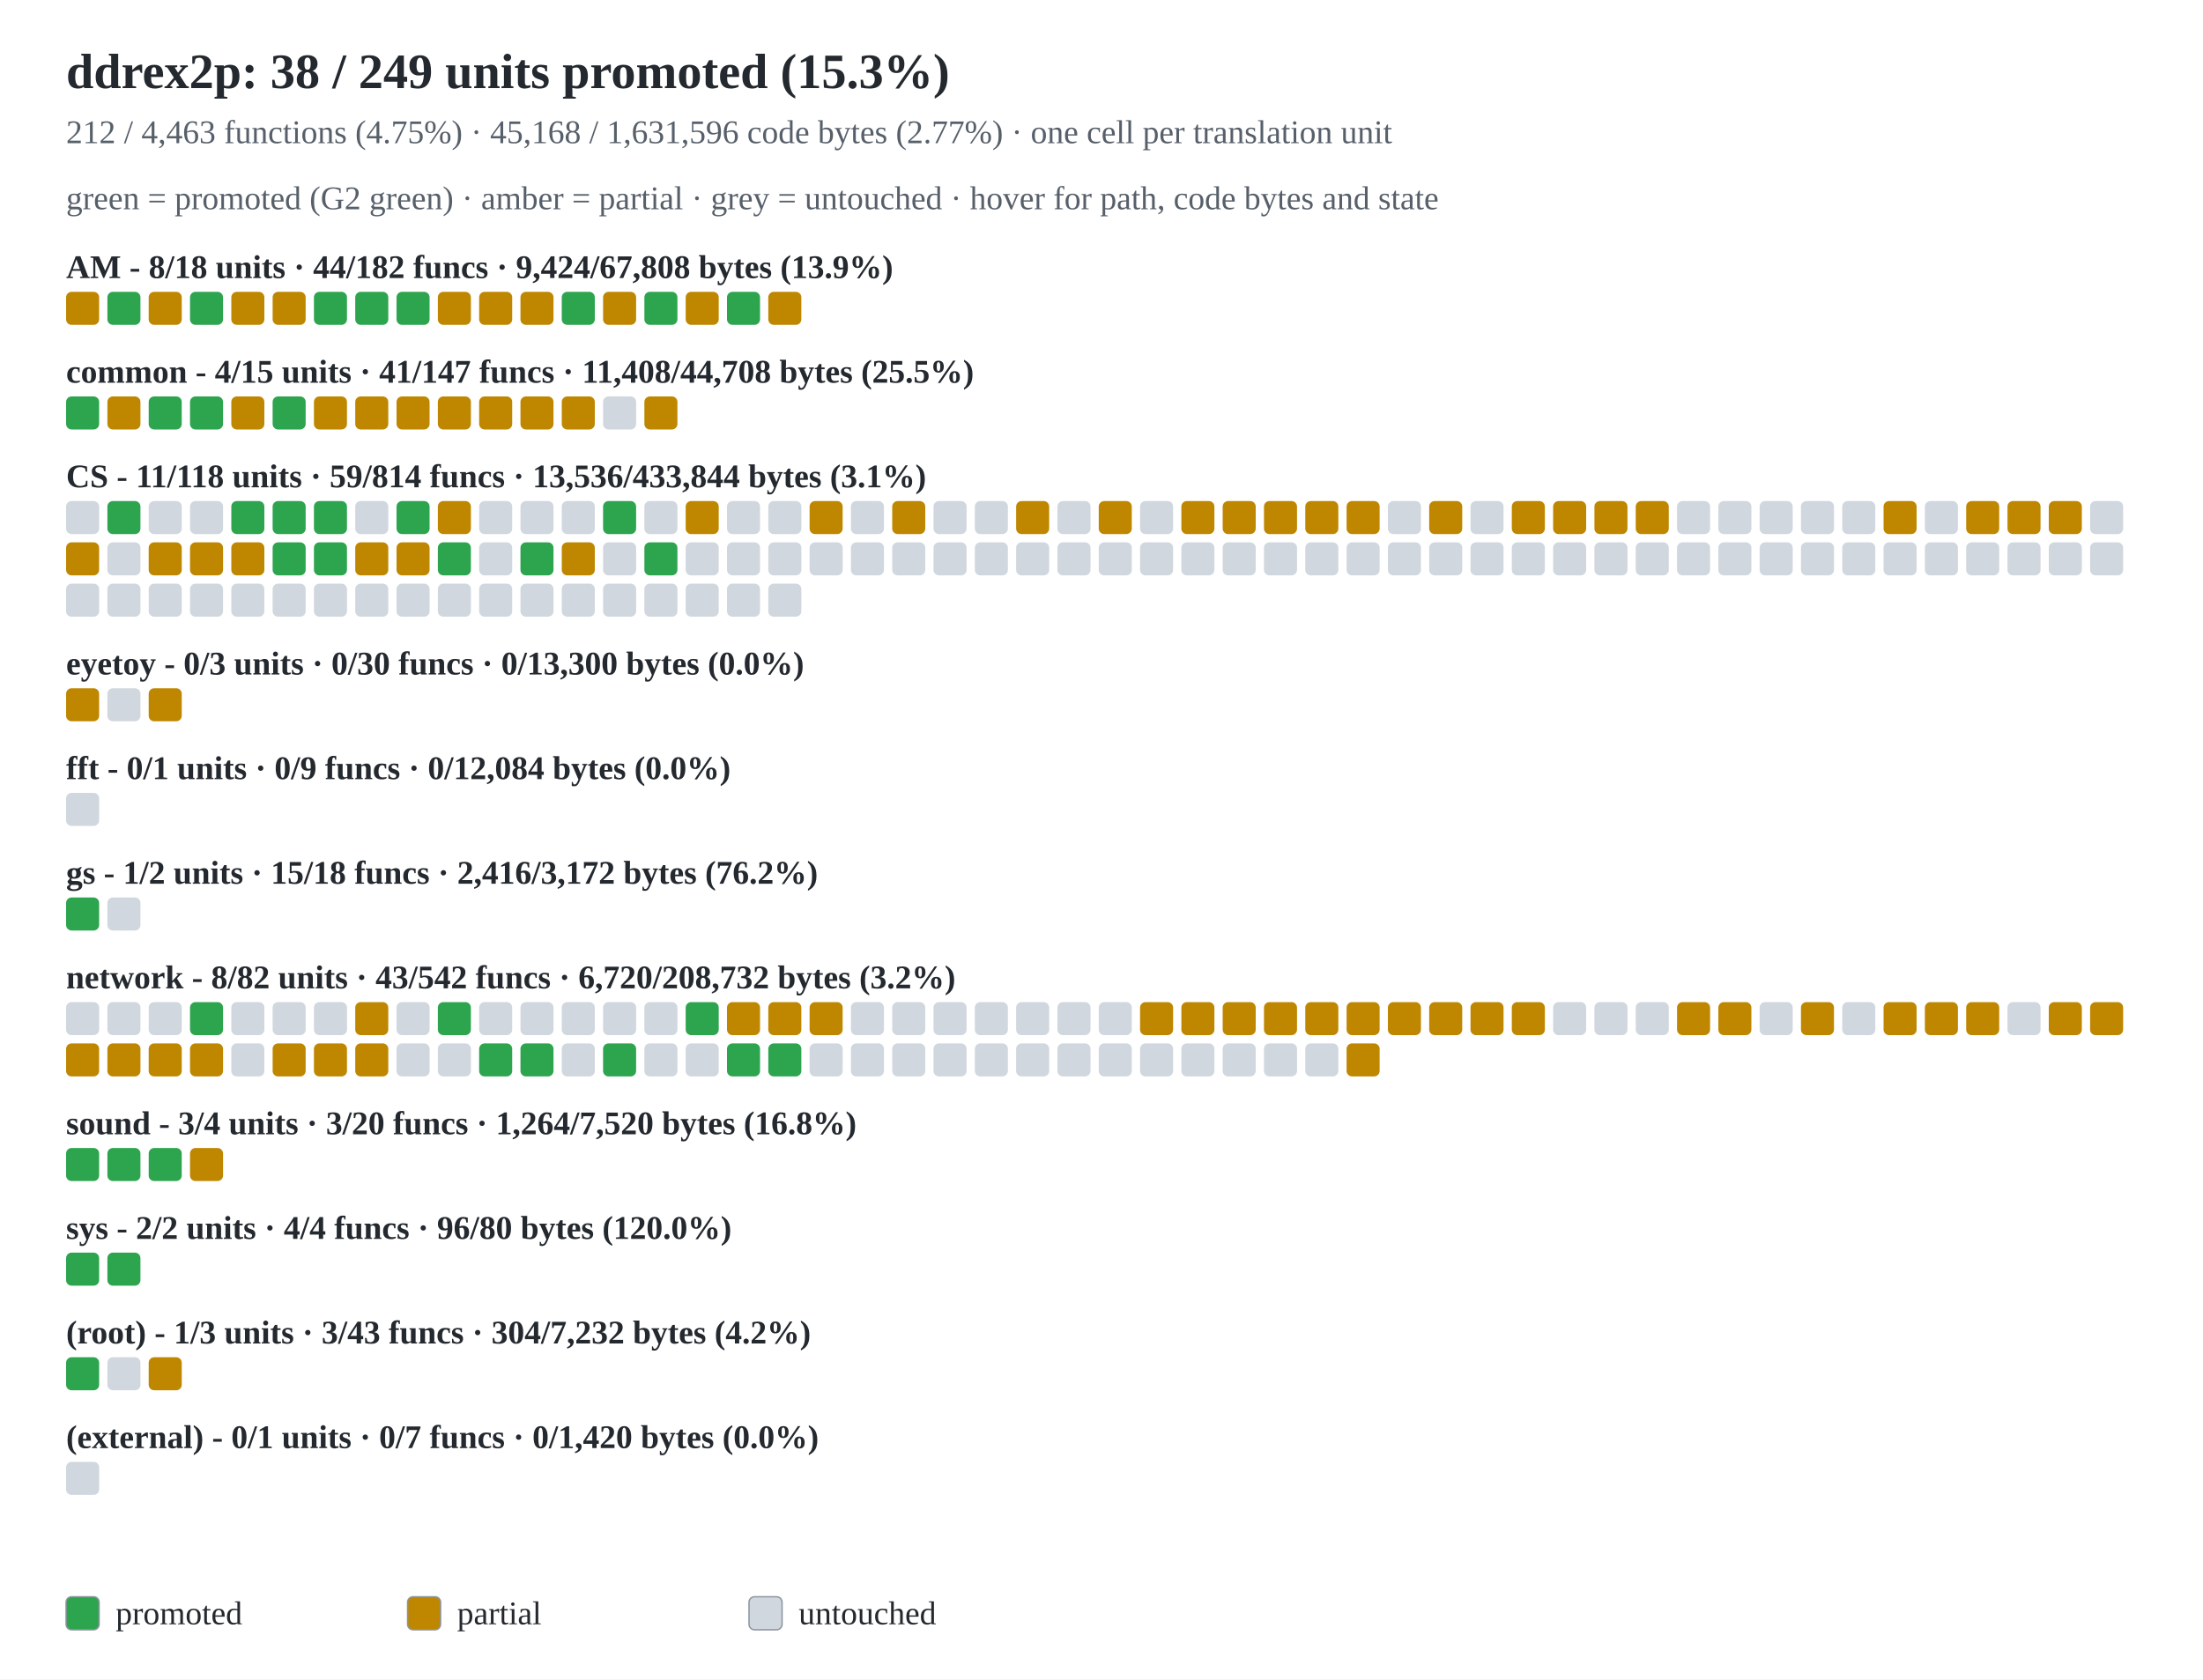
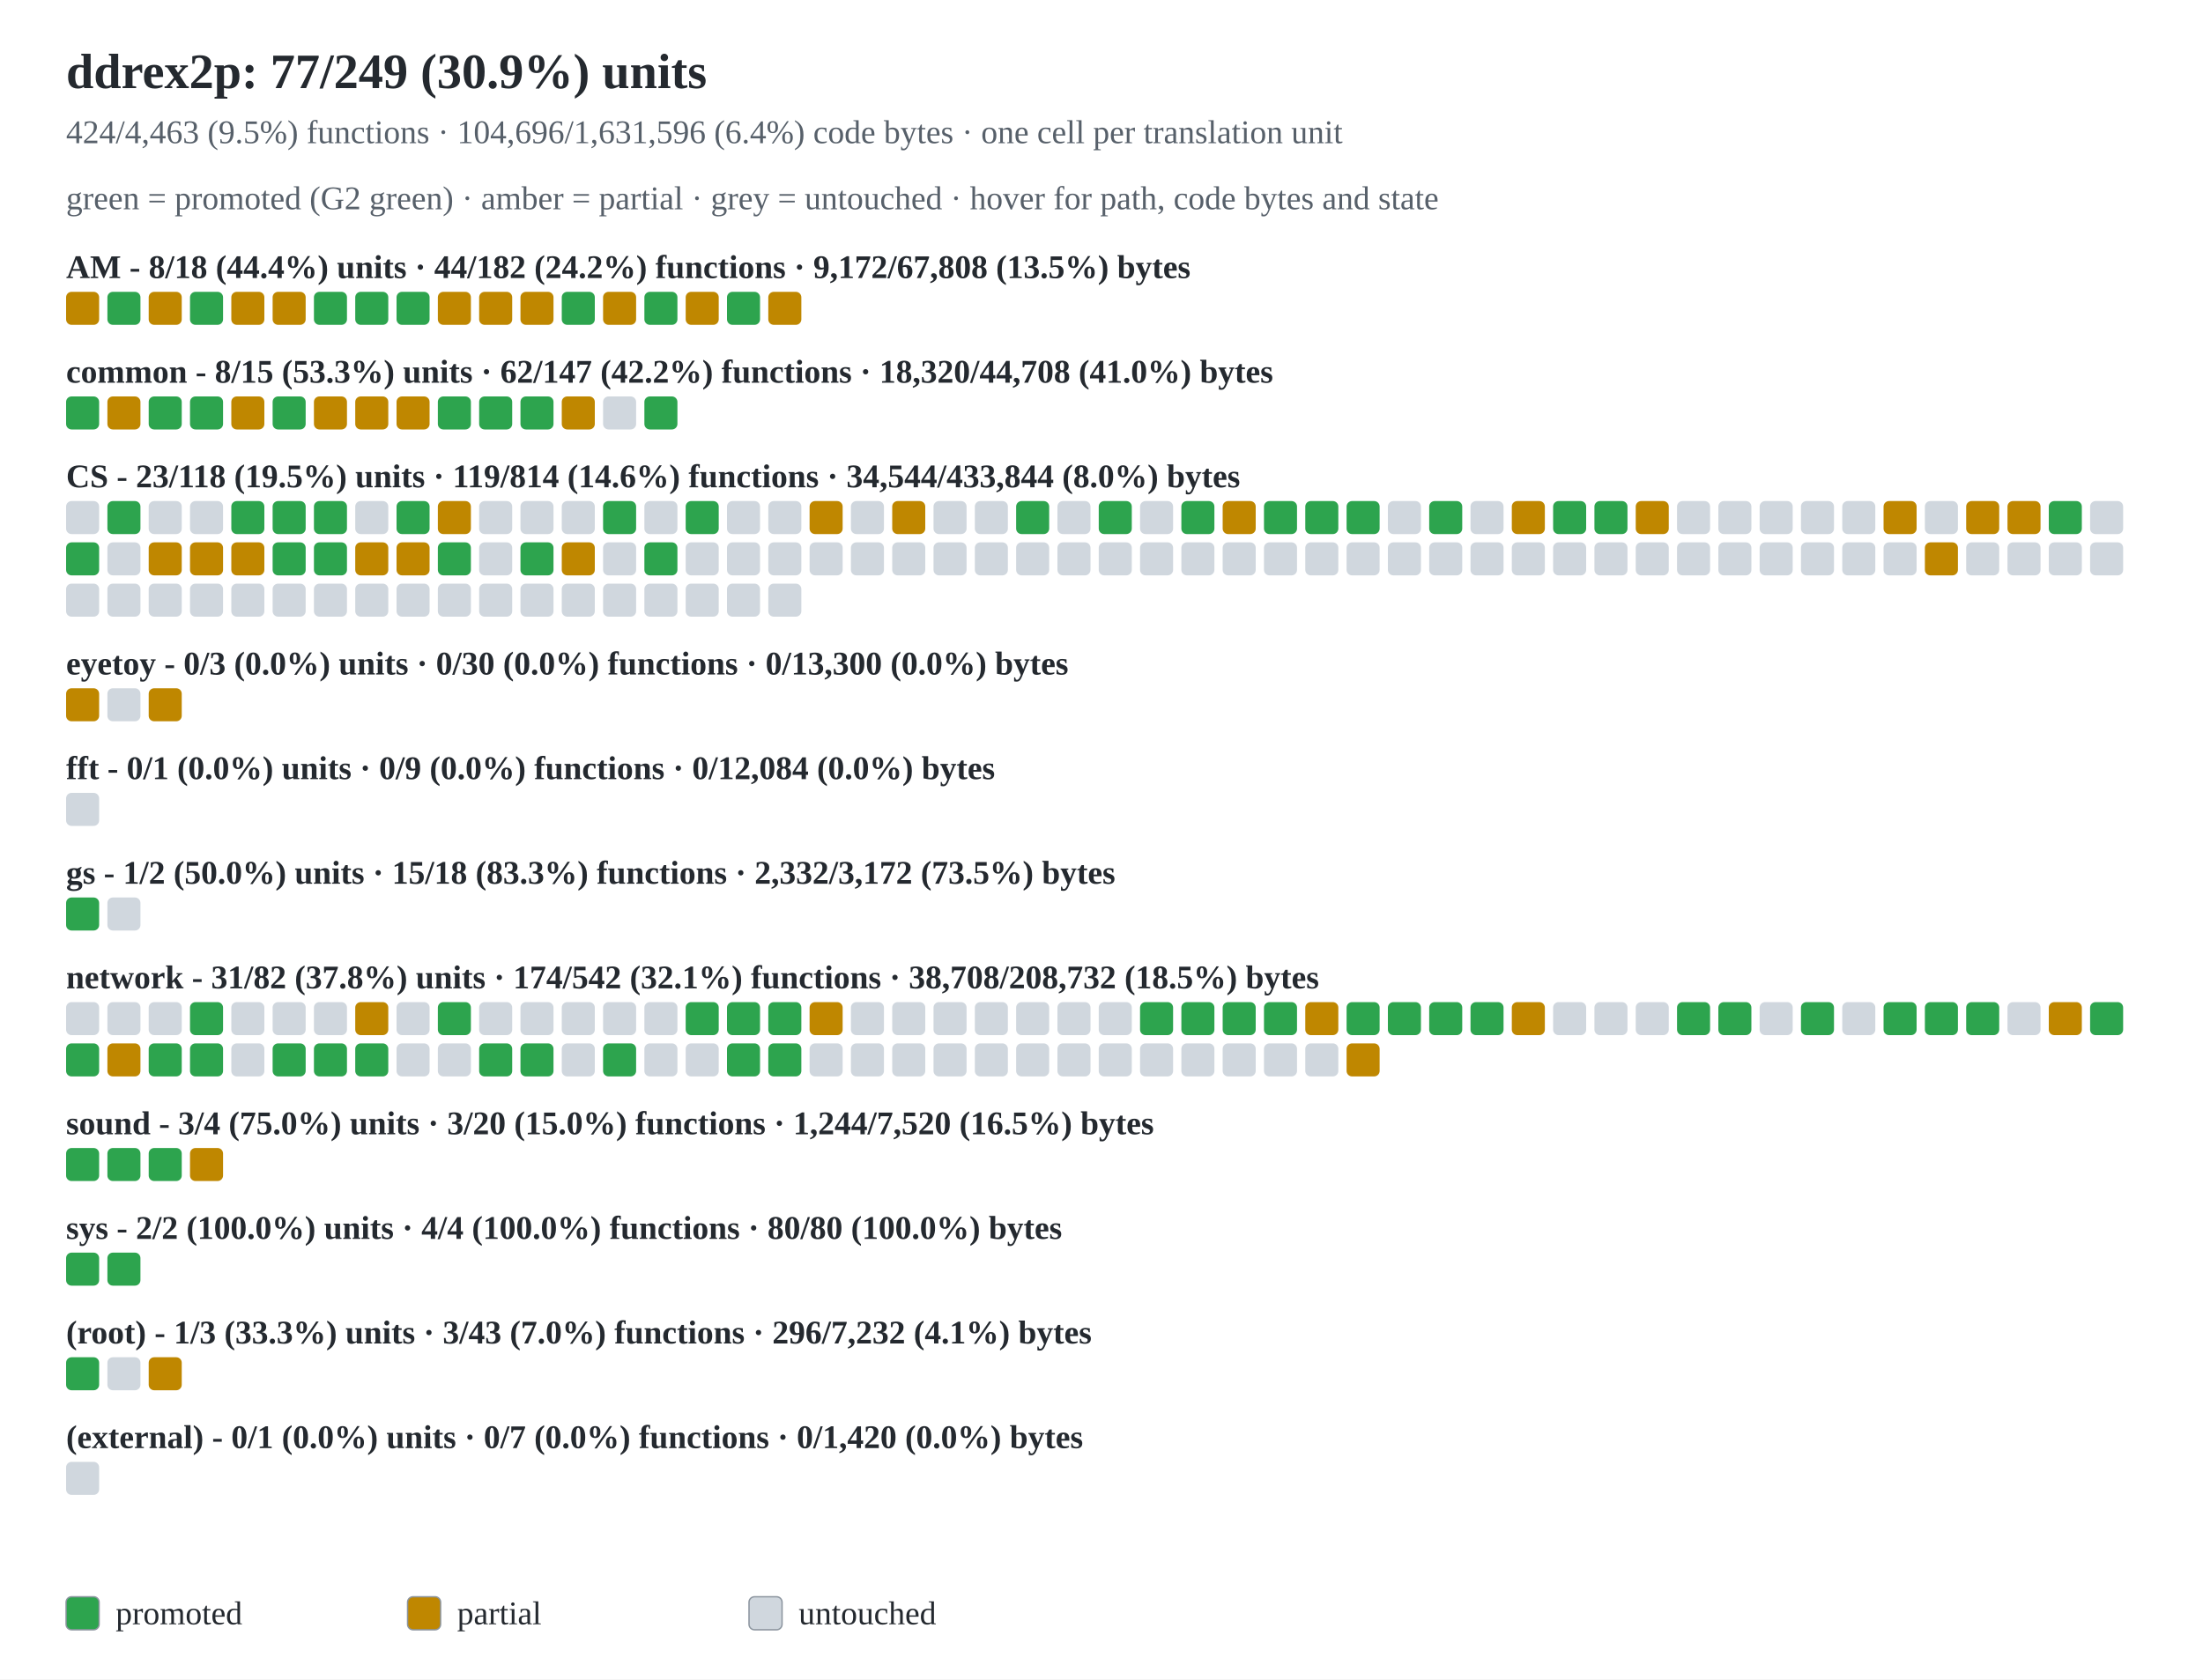
<svg xmlns="http://www.w3.org/2000/svg" width="800" height="610" viewBox="0 0 800 610" role="img" aria-label="ddrex2p translation unit heatmap">
  <rect width="800" height="610" fill="#ffffff" />
-   <text x="24" y="32" font-size="18" font-weight="600" fill="#24292f">ddrex2p: 38 / 249 units promoted (15.3%)</text>
-   <text x="24" y="52" font-size="12" fill="#57606a">212 / 4,463 functions (4.75%) · 45,168 / 1,631,596 code bytes (2.77%) · one cell per translation unit</text>
+   <text x="24" y="32" font-size="18" font-weight="600" fill="#24292f">ddrex2p: 77/249 (30.9%) units</text>
+   <text x="24" y="52" font-size="12" fill="#57606a">424/4,463 (9.5%) functions · 104,696/1,631,596 (6.4%) code bytes · one cell per translation unit</text>
  <text x="24" y="76" font-size="12" fill="#57606a">green = promoted (G2 green) · amber = partial · grey = untouched · hover for path, code bytes and state</text>
  <g class="module" data-module="AM">
-     <text x="24" y="101" font-size="12" font-weight="600" fill="#24292f">AM - 8/18 units · 44/182 funcs · 9,424/67,808 bytes (13.9%)</text>
+     <text x="24" y="101" font-size="12" font-weight="600" fill="#24292f">AM - 8/18 (44.4%) units · 44/182 (24.2%) functions · 9,172/67,808 (13.5%) bytes</text>
    <rect class="cell" data-state="partial" x="24" y="106" width="12" height="12" rx="2" fill="#bf8700" />
    <rect class="cell" data-state="promoted" x="39" y="106" width="12" height="12" rx="2" fill="#2da44e" />
    <rect class="cell" data-state="partial" x="54" y="106" width="12" height="12" rx="2" fill="#bf8700" />
    <rect class="cell" data-state="promoted" x="69" y="106" width="12" height="12" rx="2" fill="#2da44e" />
    <rect class="cell" data-state="partial" x="84" y="106" width="12" height="12" rx="2" fill="#bf8700" />
    <rect class="cell" data-state="partial" x="99" y="106" width="12" height="12" rx="2" fill="#bf8700" />
    <rect class="cell" data-state="promoted" x="114" y="106" width="12" height="12" rx="2" fill="#2da44e" />
    <rect class="cell" data-state="promoted" x="129" y="106" width="12" height="12" rx="2" fill="#2da44e" />
    <rect class="cell" data-state="promoted" x="144" y="106" width="12" height="12" rx="2" fill="#2da44e" />
    <rect class="cell" data-state="partial" x="159" y="106" width="12" height="12" rx="2" fill="#bf8700" />
    <rect class="cell" data-state="partial" x="174" y="106" width="12" height="12" rx="2" fill="#bf8700" />
    <rect class="cell" data-state="partial" x="189" y="106" width="12" height="12" rx="2" fill="#bf8700" />
    <rect class="cell" data-state="promoted" x="204" y="106" width="12" height="12" rx="2" fill="#2da44e" />
    <rect class="cell" data-state="partial" x="219" y="106" width="12" height="12" rx="2" fill="#bf8700" />
    <rect class="cell" data-state="promoted" x="234" y="106" width="12" height="12" rx="2" fill="#2da44e" />
    <rect class="cell" data-state="partial" x="249" y="106" width="12" height="12" rx="2" fill="#bf8700" />
    <rect class="cell" data-state="promoted" x="264" y="106" width="12" height="12" rx="2" fill="#2da44e" />
    <rect class="cell" data-state="partial" x="279" y="106" width="12" height="12" rx="2" fill="#bf8700" />
  </g>
  <g class="module" data-module="common">
-     <text x="24" y="139" font-size="12" font-weight="600" fill="#24292f">common - 4/15 units · 41/147 funcs · 11,408/44,708 bytes (25.5%)</text>
+     <text x="24" y="139" font-size="12" font-weight="600" fill="#24292f">common - 8/15 (53.3%) units · 62/147 (42.2%) functions · 18,320/44,708 (41.0%) bytes</text>
    <rect class="cell" data-state="promoted" x="24" y="144" width="12" height="12" rx="2" fill="#2da44e" />
    <rect class="cell" data-state="partial" x="39" y="144" width="12" height="12" rx="2" fill="#bf8700" />
    <rect class="cell" data-state="promoted" x="54" y="144" width="12" height="12" rx="2" fill="#2da44e" />
    <rect class="cell" data-state="promoted" x="69" y="144" width="12" height="12" rx="2" fill="#2da44e" />
    <rect class="cell" data-state="partial" x="84" y="144" width="12" height="12" rx="2" fill="#bf8700" />
    <rect class="cell" data-state="promoted" x="99" y="144" width="12" height="12" rx="2" fill="#2da44e" />
    <rect class="cell" data-state="partial" x="114" y="144" width="12" height="12" rx="2" fill="#bf8700" />
    <rect class="cell" data-state="partial" x="129" y="144" width="12" height="12" rx="2" fill="#bf8700" />
    <rect class="cell" data-state="partial" x="144" y="144" width="12" height="12" rx="2" fill="#bf8700" />
-     <rect class="cell" data-state="partial" x="159" y="144" width="12" height="12" rx="2" fill="#bf8700" />
-     <rect class="cell" data-state="partial" x="174" y="144" width="12" height="12" rx="2" fill="#bf8700" />
-     <rect class="cell" data-state="partial" x="189" y="144" width="12" height="12" rx="2" fill="#bf8700" />
+     <rect class="cell" data-state="promoted" x="159" y="144" width="12" height="12" rx="2" fill="#2da44e" />
+     <rect class="cell" data-state="promoted" x="174" y="144" width="12" height="12" rx="2" fill="#2da44e" />
+     <rect class="cell" data-state="promoted" x="189" y="144" width="12" height="12" rx="2" fill="#2da44e" />
    <rect class="cell" data-state="partial" x="204" y="144" width="12" height="12" rx="2" fill="#bf8700" />
    <rect class="cell" data-state="untouched" x="219" y="144" width="12" height="12" rx="2" fill="#d0d7de" />
-     <rect class="cell" data-state="partial" x="234" y="144" width="12" height="12" rx="2" fill="#bf8700" />
+     <rect class="cell" data-state="promoted" x="234" y="144" width="12" height="12" rx="2" fill="#2da44e" />
  </g>
  <g class="module" data-module="CS">
-     <text x="24" y="177" font-size="12" font-weight="600" fill="#24292f">CS - 11/118 units · 59/814 funcs · 13,536/433,844 bytes (3.1%)</text>
+     <text x="24" y="177" font-size="12" font-weight="600" fill="#24292f">CS - 23/118 (19.5%) units · 119/814 (14.6%) functions · 34,544/433,844 (8.0%) bytes</text>
    <rect class="cell" data-state="untouched" x="24" y="182" width="12" height="12" rx="2" fill="#d0d7de" />
    <rect class="cell" data-state="promoted" x="39" y="182" width="12" height="12" rx="2" fill="#2da44e" />
    <rect class="cell" data-state="untouched" x="54" y="182" width="12" height="12" rx="2" fill="#d0d7de" />
    <rect class="cell" data-state="untouched" x="69" y="182" width="12" height="12" rx="2" fill="#d0d7de" />
    <rect class="cell" data-state="promoted" x="84" y="182" width="12" height="12" rx="2" fill="#2da44e" />
    <rect class="cell" data-state="promoted" x="99" y="182" width="12" height="12" rx="2" fill="#2da44e" />
    <rect class="cell" data-state="promoted" x="114" y="182" width="12" height="12" rx="2" fill="#2da44e" />
    <rect class="cell" data-state="untouched" x="129" y="182" width="12" height="12" rx="2" fill="#d0d7de" />
    <rect class="cell" data-state="promoted" x="144" y="182" width="12" height="12" rx="2" fill="#2da44e" />
    <rect class="cell" data-state="partial" x="159" y="182" width="12" height="12" rx="2" fill="#bf8700" />
    <rect class="cell" data-state="untouched" x="174" y="182" width="12" height="12" rx="2" fill="#d0d7de" />
    <rect class="cell" data-state="untouched" x="189" y="182" width="12" height="12" rx="2" fill="#d0d7de" />
    <rect class="cell" data-state="untouched" x="204" y="182" width="12" height="12" rx="2" fill="#d0d7de" />
    <rect class="cell" data-state="promoted" x="219" y="182" width="12" height="12" rx="2" fill="#2da44e" />
    <rect class="cell" data-state="untouched" x="234" y="182" width="12" height="12" rx="2" fill="#d0d7de" />
-     <rect class="cell" data-state="partial" x="249" y="182" width="12" height="12" rx="2" fill="#bf8700" />
+     <rect class="cell" data-state="promoted" x="249" y="182" width="12" height="12" rx="2" fill="#2da44e" />
    <rect class="cell" data-state="untouched" x="264" y="182" width="12" height="12" rx="2" fill="#d0d7de" />
    <rect class="cell" data-state="untouched" x="279" y="182" width="12" height="12" rx="2" fill="#d0d7de" />
    <rect class="cell" data-state="partial" x="294" y="182" width="12" height="12" rx="2" fill="#bf8700" />
    <rect class="cell" data-state="untouched" x="309" y="182" width="12" height="12" rx="2" fill="#d0d7de" />
    <rect class="cell" data-state="partial" x="324" y="182" width="12" height="12" rx="2" fill="#bf8700" />
    <rect class="cell" data-state="untouched" x="339" y="182" width="12" height="12" rx="2" fill="#d0d7de" />
    <rect class="cell" data-state="untouched" x="354" y="182" width="12" height="12" rx="2" fill="#d0d7de" />
-     <rect class="cell" data-state="partial" x="369" y="182" width="12" height="12" rx="2" fill="#bf8700" />
+     <rect class="cell" data-state="promoted" x="369" y="182" width="12" height="12" rx="2" fill="#2da44e" />
    <rect class="cell" data-state="untouched" x="384" y="182" width="12" height="12" rx="2" fill="#d0d7de" />
-     <rect class="cell" data-state="partial" x="399" y="182" width="12" height="12" rx="2" fill="#bf8700" />
+     <rect class="cell" data-state="promoted" x="399" y="182" width="12" height="12" rx="2" fill="#2da44e" />
    <rect class="cell" data-state="untouched" x="414" y="182" width="12" height="12" rx="2" fill="#d0d7de" />
-     <rect class="cell" data-state="partial" x="429" y="182" width="12" height="12" rx="2" fill="#bf8700" />
+     <rect class="cell" data-state="promoted" x="429" y="182" width="12" height="12" rx="2" fill="#2da44e" />
    <rect class="cell" data-state="partial" x="444" y="182" width="12" height="12" rx="2" fill="#bf8700" />
-     <rect class="cell" data-state="partial" x="459" y="182" width="12" height="12" rx="2" fill="#bf8700" />
-     <rect class="cell" data-state="partial" x="474" y="182" width="12" height="12" rx="2" fill="#bf8700" />
-     <rect class="cell" data-state="partial" x="489" y="182" width="12" height="12" rx="2" fill="#bf8700" />
+     <rect class="cell" data-state="promoted" x="459" y="182" width="12" height="12" rx="2" fill="#2da44e" />
+     <rect class="cell" data-state="promoted" x="474" y="182" width="12" height="12" rx="2" fill="#2da44e" />
+     <rect class="cell" data-state="promoted" x="489" y="182" width="12" height="12" rx="2" fill="#2da44e" />
    <rect class="cell" data-state="untouched" x="504" y="182" width="12" height="12" rx="2" fill="#d0d7de" />
-     <rect class="cell" data-state="partial" x="519" y="182" width="12" height="12" rx="2" fill="#bf8700" />
+     <rect class="cell" data-state="promoted" x="519" y="182" width="12" height="12" rx="2" fill="#2da44e" />
    <rect class="cell" data-state="untouched" x="534" y="182" width="12" height="12" rx="2" fill="#d0d7de" />
    <rect class="cell" data-state="partial" x="549" y="182" width="12" height="12" rx="2" fill="#bf8700" />
-     <rect class="cell" data-state="partial" x="564" y="182" width="12" height="12" rx="2" fill="#bf8700" />
-     <rect class="cell" data-state="partial" x="579" y="182" width="12" height="12" rx="2" fill="#bf8700" />
+     <rect class="cell" data-state="promoted" x="564" y="182" width="12" height="12" rx="2" fill="#2da44e" />
+     <rect class="cell" data-state="promoted" x="579" y="182" width="12" height="12" rx="2" fill="#2da44e" />
    <rect class="cell" data-state="partial" x="594" y="182" width="12" height="12" rx="2" fill="#bf8700" />
    <rect class="cell" data-state="untouched" x="609" y="182" width="12" height="12" rx="2" fill="#d0d7de" />
    <rect class="cell" data-state="untouched" x="624" y="182" width="12" height="12" rx="2" fill="#d0d7de" />
    <rect class="cell" data-state="untouched" x="639" y="182" width="12" height="12" rx="2" fill="#d0d7de" />
    <rect class="cell" data-state="untouched" x="654" y="182" width="12" height="12" rx="2" fill="#d0d7de" />
    <rect class="cell" data-state="untouched" x="669" y="182" width="12" height="12" rx="2" fill="#d0d7de" />
    <rect class="cell" data-state="partial" x="684" y="182" width="12" height="12" rx="2" fill="#bf8700" />
    <rect class="cell" data-state="untouched" x="699" y="182" width="12" height="12" rx="2" fill="#d0d7de" />
    <rect class="cell" data-state="partial" x="714" y="182" width="12" height="12" rx="2" fill="#bf8700" />
    <rect class="cell" data-state="partial" x="729" y="182" width="12" height="12" rx="2" fill="#bf8700" />
-     <rect class="cell" data-state="partial" x="744" y="182" width="12" height="12" rx="2" fill="#bf8700" />
+     <rect class="cell" data-state="promoted" x="744" y="182" width="12" height="12" rx="2" fill="#2da44e" />
    <rect class="cell" data-state="untouched" x="759" y="182" width="12" height="12" rx="2" fill="#d0d7de" />
-     <rect class="cell" data-state="partial" x="24" y="197" width="12" height="12" rx="2" fill="#bf8700" />
+     <rect class="cell" data-state="promoted" x="24" y="197" width="12" height="12" rx="2" fill="#2da44e" />
    <rect class="cell" data-state="untouched" x="39" y="197" width="12" height="12" rx="2" fill="#d0d7de" />
    <rect class="cell" data-state="partial" x="54" y="197" width="12" height="12" rx="2" fill="#bf8700" />
    <rect class="cell" data-state="partial" x="69" y="197" width="12" height="12" rx="2" fill="#bf8700" />
    <rect class="cell" data-state="partial" x="84" y="197" width="12" height="12" rx="2" fill="#bf8700" />
    <rect class="cell" data-state="promoted" x="99" y="197" width="12" height="12" rx="2" fill="#2da44e" />
    <rect class="cell" data-state="promoted" x="114" y="197" width="12" height="12" rx="2" fill="#2da44e" />
    <rect class="cell" data-state="partial" x="129" y="197" width="12" height="12" rx="2" fill="#bf8700" />
    <rect class="cell" data-state="partial" x="144" y="197" width="12" height="12" rx="2" fill="#bf8700" />
    <rect class="cell" data-state="promoted" x="159" y="197" width="12" height="12" rx="2" fill="#2da44e" />
    <rect class="cell" data-state="untouched" x="174" y="197" width="12" height="12" rx="2" fill="#d0d7de" />
    <rect class="cell" data-state="promoted" x="189" y="197" width="12" height="12" rx="2" fill="#2da44e" />
    <rect class="cell" data-state="partial" x="204" y="197" width="12" height="12" rx="2" fill="#bf8700" />
    <rect class="cell" data-state="untouched" x="219" y="197" width="12" height="12" rx="2" fill="#d0d7de" />
    <rect class="cell" data-state="promoted" x="234" y="197" width="12" height="12" rx="2" fill="#2da44e" />
    <rect class="cell" data-state="untouched" x="249" y="197" width="12" height="12" rx="2" fill="#d0d7de" />
    <rect class="cell" data-state="untouched" x="264" y="197" width="12" height="12" rx="2" fill="#d0d7de" />
    <rect class="cell" data-state="untouched" x="279" y="197" width="12" height="12" rx="2" fill="#d0d7de" />
    <rect class="cell" data-state="untouched" x="294" y="197" width="12" height="12" rx="2" fill="#d0d7de" />
    <rect class="cell" data-state="untouched" x="309" y="197" width="12" height="12" rx="2" fill="#d0d7de" />
    <rect class="cell" data-state="untouched" x="324" y="197" width="12" height="12" rx="2" fill="#d0d7de" />
    <rect class="cell" data-state="untouched" x="339" y="197" width="12" height="12" rx="2" fill="#d0d7de" />
    <rect class="cell" data-state="untouched" x="354" y="197" width="12" height="12" rx="2" fill="#d0d7de" />
    <rect class="cell" data-state="untouched" x="369" y="197" width="12" height="12" rx="2" fill="#d0d7de" />
    <rect class="cell" data-state="untouched" x="384" y="197" width="12" height="12" rx="2" fill="#d0d7de" />
    <rect class="cell" data-state="untouched" x="399" y="197" width="12" height="12" rx="2" fill="#d0d7de" />
    <rect class="cell" data-state="untouched" x="414" y="197" width="12" height="12" rx="2" fill="#d0d7de" />
    <rect class="cell" data-state="untouched" x="429" y="197" width="12" height="12" rx="2" fill="#d0d7de" />
    <rect class="cell" data-state="untouched" x="444" y="197" width="12" height="12" rx="2" fill="#d0d7de" />
    <rect class="cell" data-state="untouched" x="459" y="197" width="12" height="12" rx="2" fill="#d0d7de" />
    <rect class="cell" data-state="untouched" x="474" y="197" width="12" height="12" rx="2" fill="#d0d7de" />
    <rect class="cell" data-state="untouched" x="489" y="197" width="12" height="12" rx="2" fill="#d0d7de" />
    <rect class="cell" data-state="untouched" x="504" y="197" width="12" height="12" rx="2" fill="#d0d7de" />
    <rect class="cell" data-state="untouched" x="519" y="197" width="12" height="12" rx="2" fill="#d0d7de" />
    <rect class="cell" data-state="untouched" x="534" y="197" width="12" height="12" rx="2" fill="#d0d7de" />
    <rect class="cell" data-state="untouched" x="549" y="197" width="12" height="12" rx="2" fill="#d0d7de" />
    <rect class="cell" data-state="untouched" x="564" y="197" width="12" height="12" rx="2" fill="#d0d7de" />
    <rect class="cell" data-state="untouched" x="579" y="197" width="12" height="12" rx="2" fill="#d0d7de" />
    <rect class="cell" data-state="untouched" x="594" y="197" width="12" height="12" rx="2" fill="#d0d7de" />
    <rect class="cell" data-state="untouched" x="609" y="197" width="12" height="12" rx="2" fill="#d0d7de" />
    <rect class="cell" data-state="untouched" x="624" y="197" width="12" height="12" rx="2" fill="#d0d7de" />
    <rect class="cell" data-state="untouched" x="639" y="197" width="12" height="12" rx="2" fill="#d0d7de" />
    <rect class="cell" data-state="untouched" x="654" y="197" width="12" height="12" rx="2" fill="#d0d7de" />
    <rect class="cell" data-state="untouched" x="669" y="197" width="12" height="12" rx="2" fill="#d0d7de" />
    <rect class="cell" data-state="untouched" x="684" y="197" width="12" height="12" rx="2" fill="#d0d7de" />
-     <rect class="cell" data-state="untouched" x="699" y="197" width="12" height="12" rx="2" fill="#d0d7de" />
+     <rect class="cell" data-state="partial" x="699" y="197" width="12" height="12" rx="2" fill="#bf8700" />
    <rect class="cell" data-state="untouched" x="714" y="197" width="12" height="12" rx="2" fill="#d0d7de" />
    <rect class="cell" data-state="untouched" x="729" y="197" width="12" height="12" rx="2" fill="#d0d7de" />
    <rect class="cell" data-state="untouched" x="744" y="197" width="12" height="12" rx="2" fill="#d0d7de" />
    <rect class="cell" data-state="untouched" x="759" y="197" width="12" height="12" rx="2" fill="#d0d7de" />
    <rect class="cell" data-state="untouched" x="24" y="212" width="12" height="12" rx="2" fill="#d0d7de" />
    <rect class="cell" data-state="untouched" x="39" y="212" width="12" height="12" rx="2" fill="#d0d7de" />
    <rect class="cell" data-state="untouched" x="54" y="212" width="12" height="12" rx="2" fill="#d0d7de" />
    <rect class="cell" data-state="untouched" x="69" y="212" width="12" height="12" rx="2" fill="#d0d7de" />
    <rect class="cell" data-state="untouched" x="84" y="212" width="12" height="12" rx="2" fill="#d0d7de" />
    <rect class="cell" data-state="untouched" x="99" y="212" width="12" height="12" rx="2" fill="#d0d7de" />
    <rect class="cell" data-state="untouched" x="114" y="212" width="12" height="12" rx="2" fill="#d0d7de" />
    <rect class="cell" data-state="untouched" x="129" y="212" width="12" height="12" rx="2" fill="#d0d7de" />
    <rect class="cell" data-state="untouched" x="144" y="212" width="12" height="12" rx="2" fill="#d0d7de" />
    <rect class="cell" data-state="untouched" x="159" y="212" width="12" height="12" rx="2" fill="#d0d7de" />
    <rect class="cell" data-state="untouched" x="174" y="212" width="12" height="12" rx="2" fill="#d0d7de" />
    <rect class="cell" data-state="untouched" x="189" y="212" width="12" height="12" rx="2" fill="#d0d7de" />
    <rect class="cell" data-state="untouched" x="204" y="212" width="12" height="12" rx="2" fill="#d0d7de" />
    <rect class="cell" data-state="untouched" x="219" y="212" width="12" height="12" rx="2" fill="#d0d7de" />
    <rect class="cell" data-state="untouched" x="234" y="212" width="12" height="12" rx="2" fill="#d0d7de" />
    <rect class="cell" data-state="untouched" x="249" y="212" width="12" height="12" rx="2" fill="#d0d7de" />
    <rect class="cell" data-state="untouched" x="264" y="212" width="12" height="12" rx="2" fill="#d0d7de" />
    <rect class="cell" data-state="untouched" x="279" y="212" width="12" height="12" rx="2" fill="#d0d7de" />
  </g>
  <g class="module" data-module="eyetoy">
-     <text x="24" y="245" font-size="12" font-weight="600" fill="#24292f">eyetoy - 0/3 units · 0/30 funcs · 0/13,300 bytes (0.0%)</text>
+     <text x="24" y="245" font-size="12" font-weight="600" fill="#24292f">eyetoy - 0/3 (0.0%) units · 0/30 (0.0%) functions · 0/13,300 (0.0%) bytes</text>
    <rect class="cell" data-state="partial" x="24" y="250" width="12" height="12" rx="2" fill="#bf8700" />
    <rect class="cell" data-state="untouched" x="39" y="250" width="12" height="12" rx="2" fill="#d0d7de" />
    <rect class="cell" data-state="partial" x="54" y="250" width="12" height="12" rx="2" fill="#bf8700" />
  </g>
  <g class="module" data-module="fft">
-     <text x="24" y="283" font-size="12" font-weight="600" fill="#24292f">fft - 0/1 units · 0/9 funcs · 0/12,084 bytes (0.0%)</text>
+     <text x="24" y="283" font-size="12" font-weight="600" fill="#24292f">fft - 0/1 (0.0%) units · 0/9 (0.0%) functions · 0/12,084 (0.0%) bytes</text>
    <rect class="cell" data-state="untouched" x="24" y="288" width="12" height="12" rx="2" fill="#d0d7de" />
  </g>
  <g class="module" data-module="gs">
-     <text x="24" y="321" font-size="12" font-weight="600" fill="#24292f">gs - 1/2 units · 15/18 funcs · 2,416/3,172 bytes (76.2%)</text>
+     <text x="24" y="321" font-size="12" font-weight="600" fill="#24292f">gs - 1/2 (50.0%) units · 15/18 (83.3%) functions · 2,332/3,172 (73.5%) bytes</text>
    <rect class="cell" data-state="promoted" x="24" y="326" width="12" height="12" rx="2" fill="#2da44e" />
    <rect class="cell" data-state="untouched" x="39" y="326" width="12" height="12" rx="2" fill="#d0d7de" />
  </g>
  <g class="module" data-module="network">
-     <text x="24" y="359" font-size="12" font-weight="600" fill="#24292f">network - 8/82 units · 43/542 funcs · 6,720/208,732 bytes (3.2%)</text>
+     <text x="24" y="359" font-size="12" font-weight="600" fill="#24292f">network - 31/82 (37.8%) units · 174/542 (32.1%) functions · 38,708/208,732 (18.5%) bytes</text>
    <rect class="cell" data-state="untouched" x="24" y="364" width="12" height="12" rx="2" fill="#d0d7de" />
    <rect class="cell" data-state="untouched" x="39" y="364" width="12" height="12" rx="2" fill="#d0d7de" />
    <rect class="cell" data-state="untouched" x="54" y="364" width="12" height="12" rx="2" fill="#d0d7de" />
    <rect class="cell" data-state="promoted" x="69" y="364" width="12" height="12" rx="2" fill="#2da44e" />
    <rect class="cell" data-state="untouched" x="84" y="364" width="12" height="12" rx="2" fill="#d0d7de" />
    <rect class="cell" data-state="untouched" x="99" y="364" width="12" height="12" rx="2" fill="#d0d7de" />
    <rect class="cell" data-state="untouched" x="114" y="364" width="12" height="12" rx="2" fill="#d0d7de" />
    <rect class="cell" data-state="partial" x="129" y="364" width="12" height="12" rx="2" fill="#bf8700" />
    <rect class="cell" data-state="untouched" x="144" y="364" width="12" height="12" rx="2" fill="#d0d7de" />
    <rect class="cell" data-state="promoted" x="159" y="364" width="12" height="12" rx="2" fill="#2da44e" />
    <rect class="cell" data-state="untouched" x="174" y="364" width="12" height="12" rx="2" fill="#d0d7de" />
    <rect class="cell" data-state="untouched" x="189" y="364" width="12" height="12" rx="2" fill="#d0d7de" />
    <rect class="cell" data-state="untouched" x="204" y="364" width="12" height="12" rx="2" fill="#d0d7de" />
    <rect class="cell" data-state="untouched" x="219" y="364" width="12" height="12" rx="2" fill="#d0d7de" />
    <rect class="cell" data-state="untouched" x="234" y="364" width="12" height="12" rx="2" fill="#d0d7de" />
    <rect class="cell" data-state="promoted" x="249" y="364" width="12" height="12" rx="2" fill="#2da44e" />
-     <rect class="cell" data-state="partial" x="264" y="364" width="12" height="12" rx="2" fill="#bf8700" />
-     <rect class="cell" data-state="partial" x="279" y="364" width="12" height="12" rx="2" fill="#bf8700" />
+     <rect class="cell" data-state="promoted" x="264" y="364" width="12" height="12" rx="2" fill="#2da44e" />
+     <rect class="cell" data-state="promoted" x="279" y="364" width="12" height="12" rx="2" fill="#2da44e" />
    <rect class="cell" data-state="partial" x="294" y="364" width="12" height="12" rx="2" fill="#bf8700" />
    <rect class="cell" data-state="untouched" x="309" y="364" width="12" height="12" rx="2" fill="#d0d7de" />
    <rect class="cell" data-state="untouched" x="324" y="364" width="12" height="12" rx="2" fill="#d0d7de" />
    <rect class="cell" data-state="untouched" x="339" y="364" width="12" height="12" rx="2" fill="#d0d7de" />
    <rect class="cell" data-state="untouched" x="354" y="364" width="12" height="12" rx="2" fill="#d0d7de" />
    <rect class="cell" data-state="untouched" x="369" y="364" width="12" height="12" rx="2" fill="#d0d7de" />
    <rect class="cell" data-state="untouched" x="384" y="364" width="12" height="12" rx="2" fill="#d0d7de" />
    <rect class="cell" data-state="untouched" x="399" y="364" width="12" height="12" rx="2" fill="#d0d7de" />
-     <rect class="cell" data-state="partial" x="414" y="364" width="12" height="12" rx="2" fill="#bf8700" />
-     <rect class="cell" data-state="partial" x="429" y="364" width="12" height="12" rx="2" fill="#bf8700" />
-     <rect class="cell" data-state="partial" x="444" y="364" width="12" height="12" rx="2" fill="#bf8700" />
-     <rect class="cell" data-state="partial" x="459" y="364" width="12" height="12" rx="2" fill="#bf8700" />
+     <rect class="cell" data-state="promoted" x="414" y="364" width="12" height="12" rx="2" fill="#2da44e" />
+     <rect class="cell" data-state="promoted" x="429" y="364" width="12" height="12" rx="2" fill="#2da44e" />
+     <rect class="cell" data-state="promoted" x="444" y="364" width="12" height="12" rx="2" fill="#2da44e" />
+     <rect class="cell" data-state="promoted" x="459" y="364" width="12" height="12" rx="2" fill="#2da44e" />
    <rect class="cell" data-state="partial" x="474" y="364" width="12" height="12" rx="2" fill="#bf8700" />
-     <rect class="cell" data-state="partial" x="489" y="364" width="12" height="12" rx="2" fill="#bf8700" />
-     <rect class="cell" data-state="partial" x="504" y="364" width="12" height="12" rx="2" fill="#bf8700" />
-     <rect class="cell" data-state="partial" x="519" y="364" width="12" height="12" rx="2" fill="#bf8700" />
-     <rect class="cell" data-state="partial" x="534" y="364" width="12" height="12" rx="2" fill="#bf8700" />
+     <rect class="cell" data-state="promoted" x="489" y="364" width="12" height="12" rx="2" fill="#2da44e" />
+     <rect class="cell" data-state="promoted" x="504" y="364" width="12" height="12" rx="2" fill="#2da44e" />
+     <rect class="cell" data-state="promoted" x="519" y="364" width="12" height="12" rx="2" fill="#2da44e" />
+     <rect class="cell" data-state="promoted" x="534" y="364" width="12" height="12" rx="2" fill="#2da44e" />
    <rect class="cell" data-state="partial" x="549" y="364" width="12" height="12" rx="2" fill="#bf8700" />
    <rect class="cell" data-state="untouched" x="564" y="364" width="12" height="12" rx="2" fill="#d0d7de" />
    <rect class="cell" data-state="untouched" x="579" y="364" width="12" height="12" rx="2" fill="#d0d7de" />
    <rect class="cell" data-state="untouched" x="594" y="364" width="12" height="12" rx="2" fill="#d0d7de" />
-     <rect class="cell" data-state="partial" x="609" y="364" width="12" height="12" rx="2" fill="#bf8700" />
-     <rect class="cell" data-state="partial" x="624" y="364" width="12" height="12" rx="2" fill="#bf8700" />
+     <rect class="cell" data-state="promoted" x="609" y="364" width="12" height="12" rx="2" fill="#2da44e" />
+     <rect class="cell" data-state="promoted" x="624" y="364" width="12" height="12" rx="2" fill="#2da44e" />
    <rect class="cell" data-state="untouched" x="639" y="364" width="12" height="12" rx="2" fill="#d0d7de" />
-     <rect class="cell" data-state="partial" x="654" y="364" width="12" height="12" rx="2" fill="#bf8700" />
+     <rect class="cell" data-state="promoted" x="654" y="364" width="12" height="12" rx="2" fill="#2da44e" />
    <rect class="cell" data-state="untouched" x="669" y="364" width="12" height="12" rx="2" fill="#d0d7de" />
-     <rect class="cell" data-state="partial" x="684" y="364" width="12" height="12" rx="2" fill="#bf8700" />
-     <rect class="cell" data-state="partial" x="699" y="364" width="12" height="12" rx="2" fill="#bf8700" />
-     <rect class="cell" data-state="partial" x="714" y="364" width="12" height="12" rx="2" fill="#bf8700" />
+     <rect class="cell" data-state="promoted" x="684" y="364" width="12" height="12" rx="2" fill="#2da44e" />
+     <rect class="cell" data-state="promoted" x="699" y="364" width="12" height="12" rx="2" fill="#2da44e" />
+     <rect class="cell" data-state="promoted" x="714" y="364" width="12" height="12" rx="2" fill="#2da44e" />
    <rect class="cell" data-state="untouched" x="729" y="364" width="12" height="12" rx="2" fill="#d0d7de" />
    <rect class="cell" data-state="partial" x="744" y="364" width="12" height="12" rx="2" fill="#bf8700" />
-     <rect class="cell" data-state="partial" x="759" y="364" width="12" height="12" rx="2" fill="#bf8700" />
-     <rect class="cell" data-state="partial" x="24" y="379" width="12" height="12" rx="2" fill="#bf8700" />
+     <rect class="cell" data-state="promoted" x="759" y="364" width="12" height="12" rx="2" fill="#2da44e" />
+     <rect class="cell" data-state="promoted" x="24" y="379" width="12" height="12" rx="2" fill="#2da44e" />
    <rect class="cell" data-state="partial" x="39" y="379" width="12" height="12" rx="2" fill="#bf8700" />
-     <rect class="cell" data-state="partial" x="54" y="379" width="12" height="12" rx="2" fill="#bf8700" />
-     <rect class="cell" data-state="partial" x="69" y="379" width="12" height="12" rx="2" fill="#bf8700" />
+     <rect class="cell" data-state="promoted" x="54" y="379" width="12" height="12" rx="2" fill="#2da44e" />
+     <rect class="cell" data-state="promoted" x="69" y="379" width="12" height="12" rx="2" fill="#2da44e" />
    <rect class="cell" data-state="untouched" x="84" y="379" width="12" height="12" rx="2" fill="#d0d7de" />
-     <rect class="cell" data-state="partial" x="99" y="379" width="12" height="12" rx="2" fill="#bf8700" />
-     <rect class="cell" data-state="partial" x="114" y="379" width="12" height="12" rx="2" fill="#bf8700" />
-     <rect class="cell" data-state="partial" x="129" y="379" width="12" height="12" rx="2" fill="#bf8700" />
+     <rect class="cell" data-state="promoted" x="99" y="379" width="12" height="12" rx="2" fill="#2da44e" />
+     <rect class="cell" data-state="promoted" x="114" y="379" width="12" height="12" rx="2" fill="#2da44e" />
+     <rect class="cell" data-state="promoted" x="129" y="379" width="12" height="12" rx="2" fill="#2da44e" />
    <rect class="cell" data-state="untouched" x="144" y="379" width="12" height="12" rx="2" fill="#d0d7de" />
    <rect class="cell" data-state="untouched" x="159" y="379" width="12" height="12" rx="2" fill="#d0d7de" />
    <rect class="cell" data-state="promoted" x="174" y="379" width="12" height="12" rx="2" fill="#2da44e" />
    <rect class="cell" data-state="promoted" x="189" y="379" width="12" height="12" rx="2" fill="#2da44e" />
    <rect class="cell" data-state="untouched" x="204" y="379" width="12" height="12" rx="2" fill="#d0d7de" />
    <rect class="cell" data-state="promoted" x="219" y="379" width="12" height="12" rx="2" fill="#2da44e" />
    <rect class="cell" data-state="untouched" x="234" y="379" width="12" height="12" rx="2" fill="#d0d7de" />
    <rect class="cell" data-state="untouched" x="249" y="379" width="12" height="12" rx="2" fill="#d0d7de" />
    <rect class="cell" data-state="promoted" x="264" y="379" width="12" height="12" rx="2" fill="#2da44e" />
    <rect class="cell" data-state="promoted" x="279" y="379" width="12" height="12" rx="2" fill="#2da44e" />
    <rect class="cell" data-state="untouched" x="294" y="379" width="12" height="12" rx="2" fill="#d0d7de" />
    <rect class="cell" data-state="untouched" x="309" y="379" width="12" height="12" rx="2" fill="#d0d7de" />
    <rect class="cell" data-state="untouched" x="324" y="379" width="12" height="12" rx="2" fill="#d0d7de" />
    <rect class="cell" data-state="untouched" x="339" y="379" width="12" height="12" rx="2" fill="#d0d7de" />
    <rect class="cell" data-state="untouched" x="354" y="379" width="12" height="12" rx="2" fill="#d0d7de" />
    <rect class="cell" data-state="untouched" x="369" y="379" width="12" height="12" rx="2" fill="#d0d7de" />
    <rect class="cell" data-state="untouched" x="384" y="379" width="12" height="12" rx="2" fill="#d0d7de" />
    <rect class="cell" data-state="untouched" x="399" y="379" width="12" height="12" rx="2" fill="#d0d7de" />
    <rect class="cell" data-state="untouched" x="414" y="379" width="12" height="12" rx="2" fill="#d0d7de" />
    <rect class="cell" data-state="untouched" x="429" y="379" width="12" height="12" rx="2" fill="#d0d7de" />
    <rect class="cell" data-state="untouched" x="444" y="379" width="12" height="12" rx="2" fill="#d0d7de" />
    <rect class="cell" data-state="untouched" x="459" y="379" width="12" height="12" rx="2" fill="#d0d7de" />
    <rect class="cell" data-state="untouched" x="474" y="379" width="12" height="12" rx="2" fill="#d0d7de" />
    <rect class="cell" data-state="partial" x="489" y="379" width="12" height="12" rx="2" fill="#bf8700" />
  </g>
  <g class="module" data-module="sound">
-     <text x="24" y="412" font-size="12" font-weight="600" fill="#24292f">sound - 3/4 units · 3/20 funcs · 1,264/7,520 bytes (16.8%)</text>
+     <text x="24" y="412" font-size="12" font-weight="600" fill="#24292f">sound - 3/4 (75.0%) units · 3/20 (15.0%) functions · 1,244/7,520 (16.5%) bytes</text>
    <rect class="cell" data-state="promoted" x="24" y="417" width="12" height="12" rx="2" fill="#2da44e" />
    <rect class="cell" data-state="promoted" x="39" y="417" width="12" height="12" rx="2" fill="#2da44e" />
    <rect class="cell" data-state="promoted" x="54" y="417" width="12" height="12" rx="2" fill="#2da44e" />
    <rect class="cell" data-state="partial" x="69" y="417" width="12" height="12" rx="2" fill="#bf8700" />
  </g>
  <g class="module" data-module="sys">
-     <text x="24" y="450" font-size="12" font-weight="600" fill="#24292f">sys - 2/2 units · 4/4 funcs · 96/80 bytes (120.0%)</text>
+     <text x="24" y="450" font-size="12" font-weight="600" fill="#24292f">sys - 2/2 (100.0%) units · 4/4 (100.0%) functions · 80/80 (100.0%) bytes</text>
    <rect class="cell" data-state="promoted" x="24" y="455" width="12" height="12" rx="2" fill="#2da44e" />
    <rect class="cell" data-state="promoted" x="39" y="455" width="12" height="12" rx="2" fill="#2da44e" />
  </g>
  <g class="module" data-module="(root)">
-     <text x="24" y="488" font-size="12" font-weight="600" fill="#24292f">(root) - 1/3 units · 3/43 funcs · 304/7,232 bytes (4.2%)</text>
+     <text x="24" y="488" font-size="12" font-weight="600" fill="#24292f">(root) - 1/3 (33.3%) units · 3/43 (7.0%) functions · 296/7,232 (4.1%) bytes</text>
    <rect class="cell" data-state="promoted" x="24" y="493" width="12" height="12" rx="2" fill="#2da44e" />
    <rect class="cell" data-state="untouched" x="39" y="493" width="12" height="12" rx="2" fill="#d0d7de" />
    <rect class="cell" data-state="partial" x="54" y="493" width="12" height="12" rx="2" fill="#bf8700" />
  </g>
  <g class="module" data-module="(external)">
-     <text x="24" y="526" font-size="12" font-weight="600" fill="#24292f">(external) - 0/1 units · 0/7 funcs · 0/1,420 bytes (0.0%)</text>
+     <text x="24" y="526" font-size="12" font-weight="600" fill="#24292f">(external) - 0/1 (0.0%) units · 0/7 (0.0%) functions · 0/1,420 (0.0%) bytes</text>
    <rect class="cell" data-state="untouched" x="24" y="531" width="12" height="12" rx="2" fill="#d0d7de" />
  </g>
  <g transform="translate(0 580)" class="legend">
    <rect x="24" y="0" width="12" height="12" rx="2" fill="#2da44e" stroke="#8c959f" stroke-width="0.5" />
    <text x="42" y="10" font-size="12" fill="#24292f">promoted</text>
    <rect x="148" y="0" width="12" height="12" rx="2" fill="#bf8700" stroke="#8c959f" stroke-width="0.5" />
    <text x="166" y="10" font-size="12" fill="#24292f">partial</text>
    <rect x="272" y="0" width="12" height="12" rx="2" fill="#d0d7de" stroke="#8c959f" stroke-width="0.5" />
    <text x="290" y="10" font-size="12" fill="#24292f">untouched</text>
  </g>
</svg>
